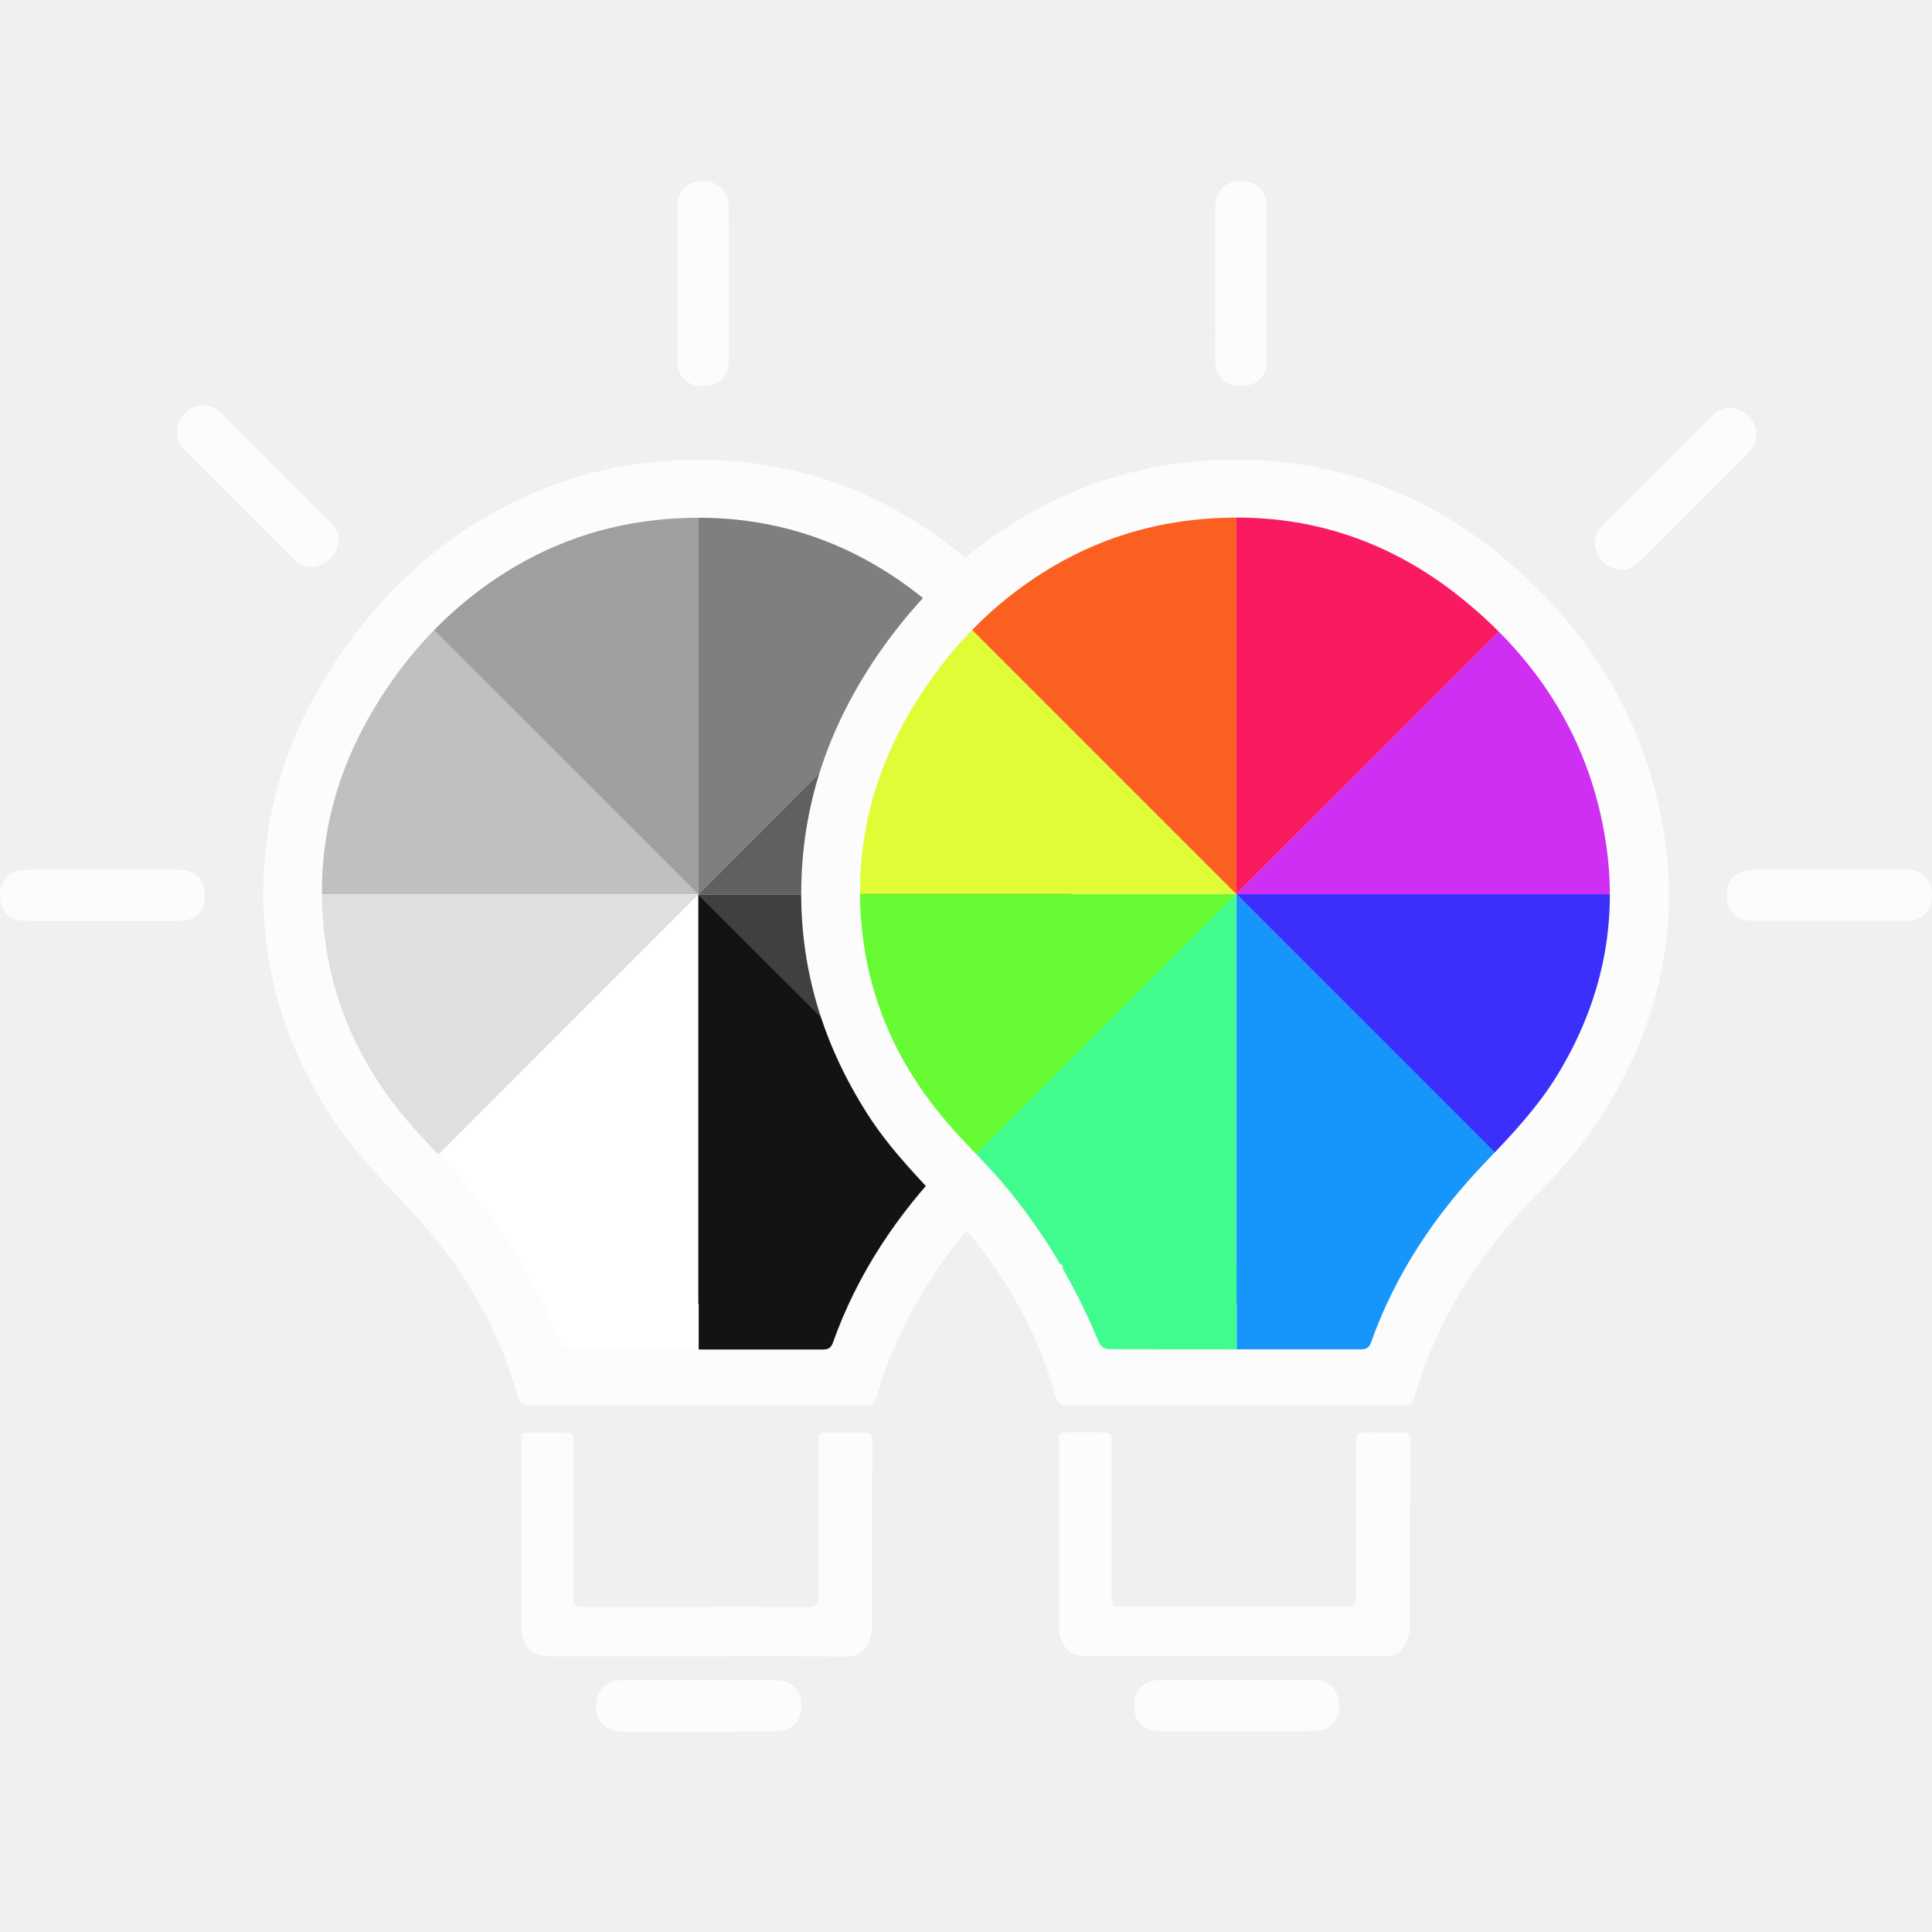
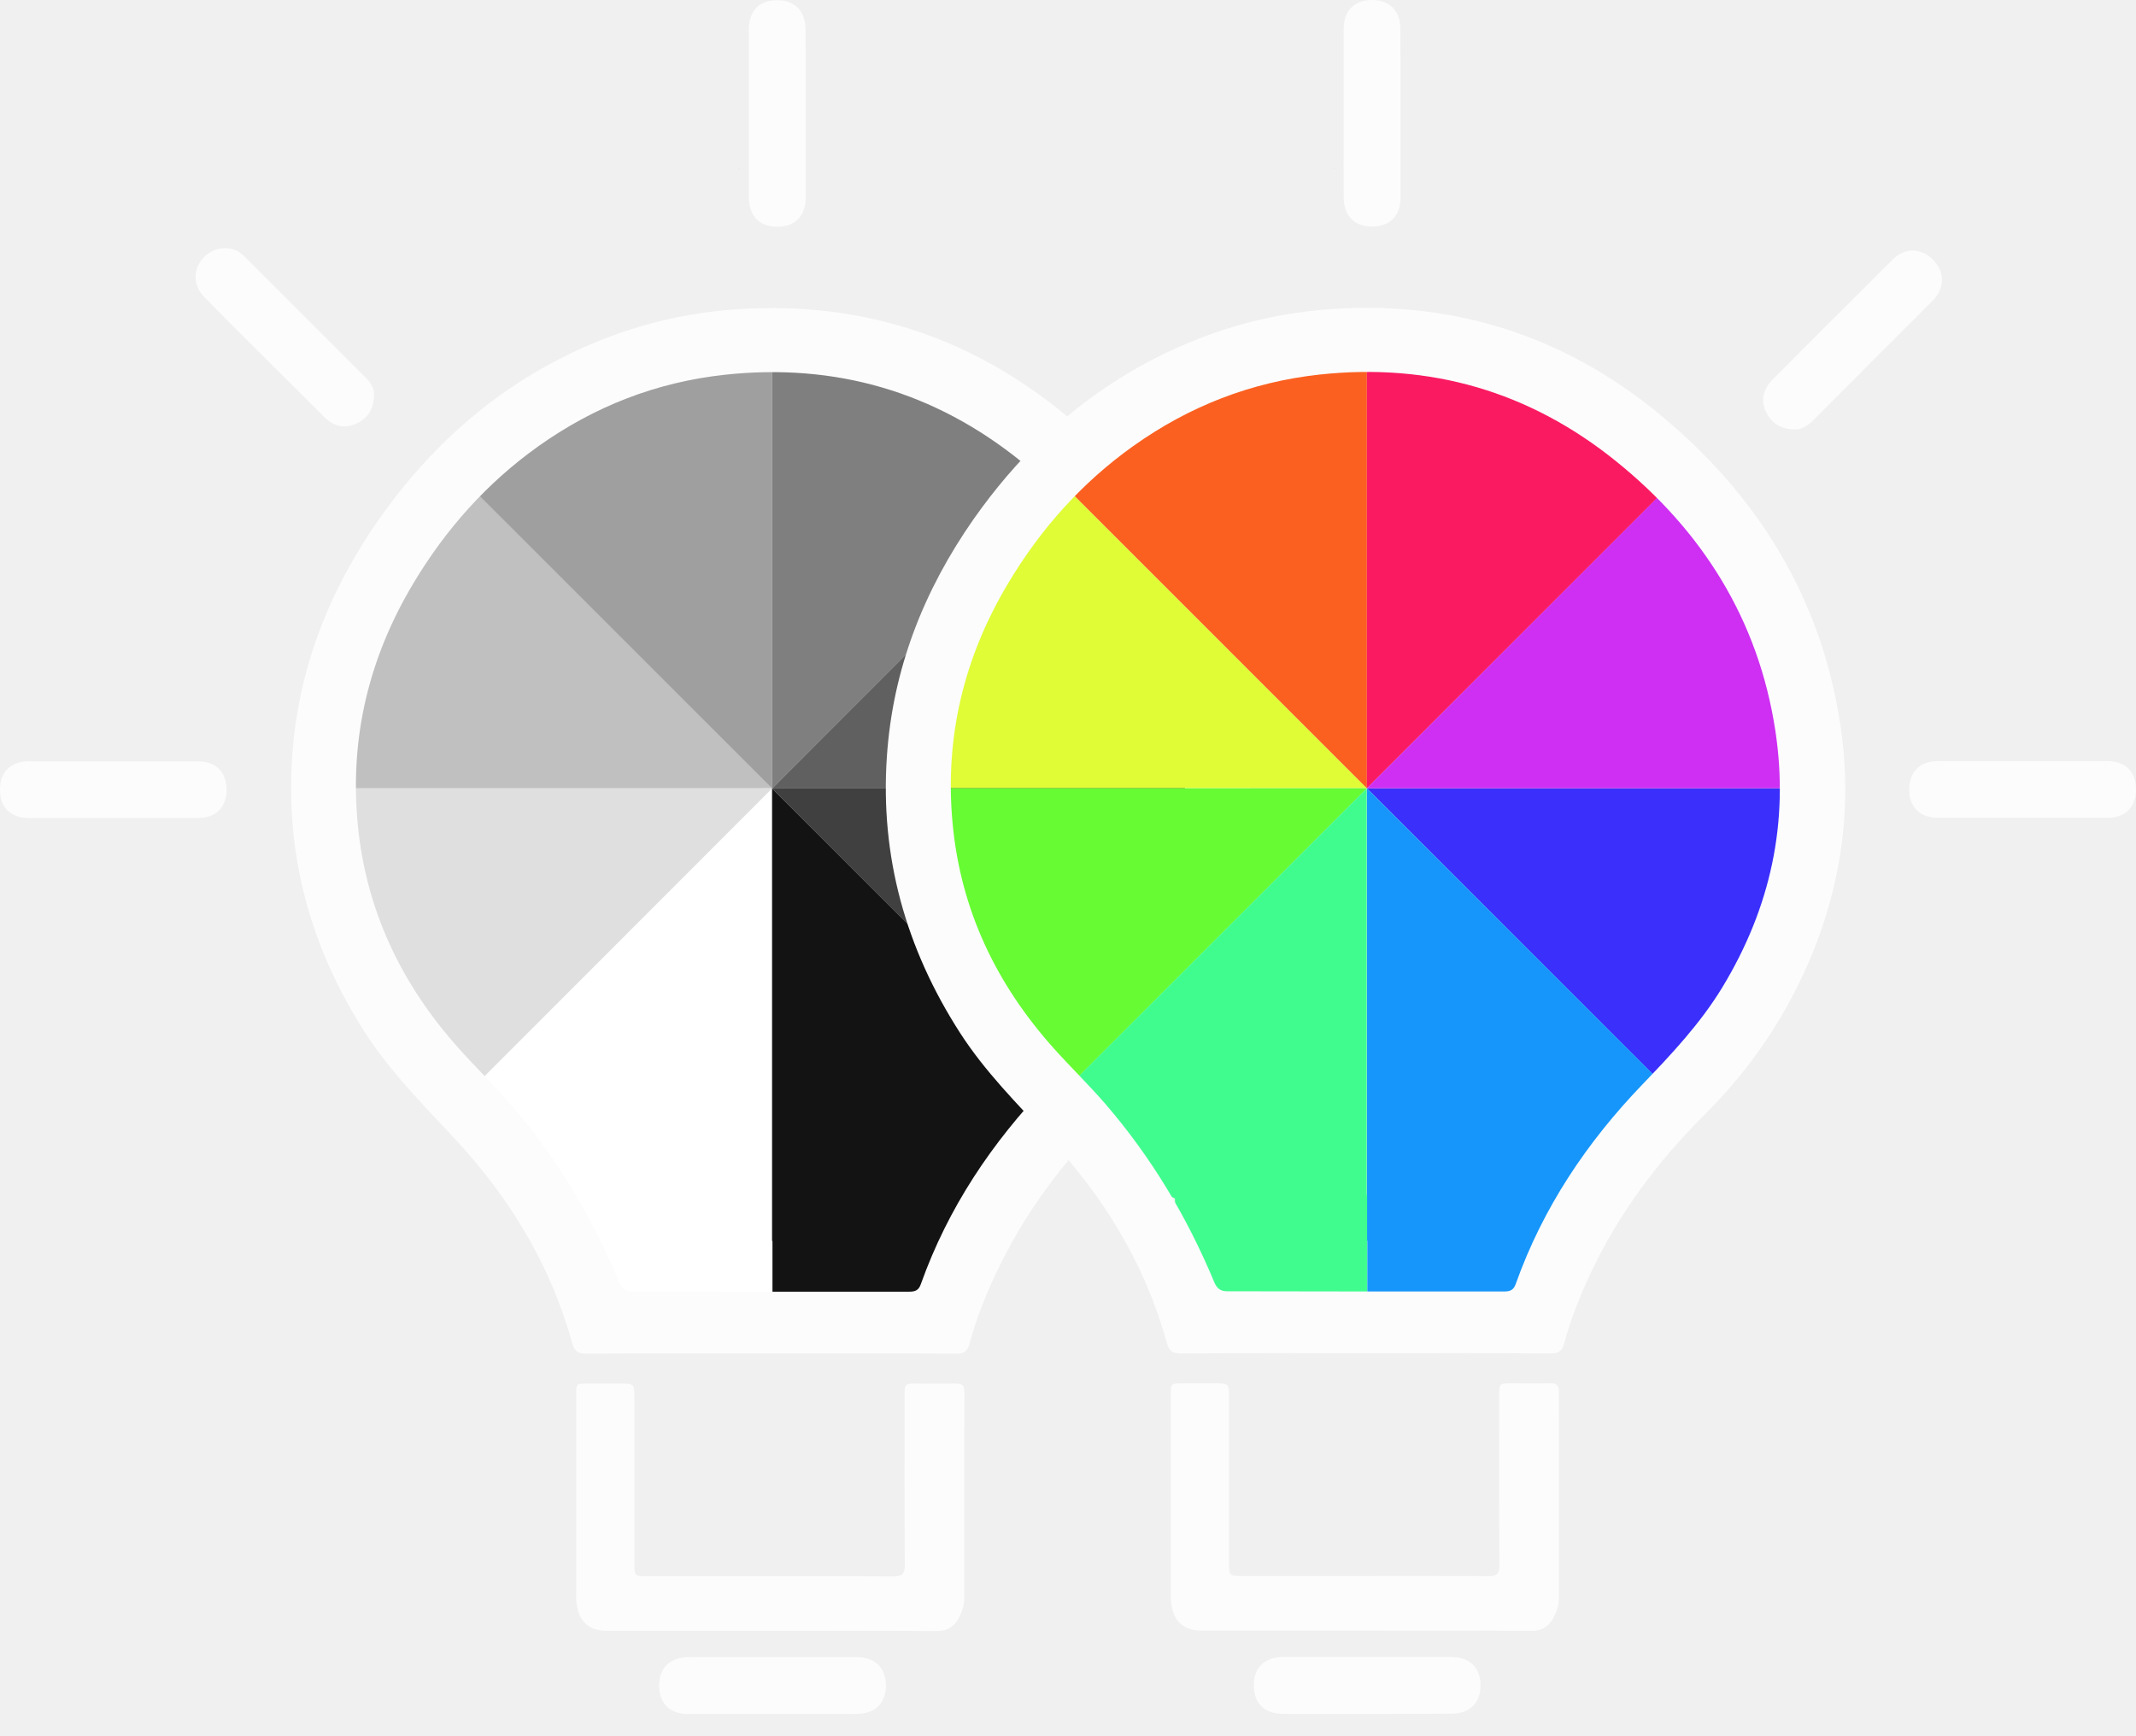
- <svg xmlns="http://www.w3.org/2000/svg" width="64" height="64" viewBox="0 0 64 64" fill="none">
+ <svg xmlns="http://www.w3.org/2000/svg" width="64" height="52" viewBox="0 0 64 52" fill="none">
  <g clip-path="url(#clip0_6370_13841)">
-     <path d="M23.5 29L14 38C20.5 48 18 44.5 23.5 45V29Z" fill="white" />
-     <path d="M22.172 11.055C22.154 11.061 22.137 11.061 22.119 11.067C22.137 11.067 22.154 11.061 22.172 11.055Z" fill="#12A71E" />
-     <path d="M22.443 11.002C22.408 11.008 22.372 11.014 22.331 11.026C22.366 11.014 22.408 11.008 22.443 11.002Z" fill="#12A71E" />
-     <path d="M26.35 18.904C26.344 18.904 26.344 18.904 26.338 18.898C26.338 18.898 26.344 18.904 26.35 18.904Z" fill="#0043FF" />
-     <path d="M23.074 54.869C21.453 54.869 19.833 54.869 18.219 54.869C17.635 54.869 17.335 54.592 17.27 54.009C17.258 53.92 17.264 53.838 17.264 53.749C17.264 51.764 17.264 49.784 17.264 47.798C17.264 47.457 17.264 47.457 17.612 47.457C17.924 47.457 18.236 47.457 18.549 47.457C19.008 47.457 19.008 47.457 19.008 47.904C19.008 49.436 19.008 50.968 19.008 52.5C19.008 52.606 19.008 52.706 19.008 52.812C19.008 53.231 19.008 53.231 19.415 53.231C20.405 53.231 21.389 53.231 22.378 53.231C23.84 53.231 25.307 53.225 26.768 53.237C27.027 53.237 27.11 53.166 27.11 52.901C27.098 51.21 27.104 49.525 27.104 47.834C27.104 47.457 27.104 47.457 27.475 47.457C27.864 47.457 28.253 47.462 28.642 47.457C28.836 47.451 28.895 47.527 28.895 47.716C28.889 49.778 28.889 51.84 28.889 53.897C28.889 54.109 28.824 54.303 28.724 54.492C28.583 54.745 28.383 54.875 28.076 54.875C26.397 54.863 24.735 54.869 23.074 54.869Z" fill="#FCFCFC" />
-     <path d="M23.144 57.361C22.308 57.361 21.465 57.361 20.628 57.361C20.069 57.361 19.75 57.049 19.75 56.501C19.75 55.977 20.075 55.664 20.622 55.658C22.308 55.658 23.993 55.658 25.678 55.658C26.22 55.658 26.538 55.977 26.544 56.501C26.544 57.031 26.226 57.349 25.69 57.355C24.835 57.361 23.987 57.361 23.144 57.361Z" fill="#FCFCFC" />
-     <path d="M23.133 29.627L13.546 20.035C10.895 22.686 9.563 26.151 9.54 29.621H23.133V29.627Z" fill="#C0C0C0" />
-     <path d="M23.133 29.627V16.064C19.385 16.064 15.991 17.572 13.517 20.011L23.133 29.627Z" fill="#9F9F9F" />
-     <path d="M23.133 29.627H9.575C9.575 33.375 11.084 36.768 13.523 39.243L23.133 29.627Z" fill="#DFDFDF" />
-     <path d="M23.133 29.627L32.719 39.214C35.371 36.562 36.702 33.098 36.726 29.627H23.133Z" fill="#404040" />
-     <path d="M23.133 29.627V43.185C26.88 43.185 30.274 41.676 32.749 39.237L23.133 29.627Z" fill="#131313" />
-     <path d="M23.133 29.627L32.719 20.041C30.068 17.389 26.603 16.058 23.133 16.034V29.627Z" fill="#7F7F7F" />
-     <path d="M23.133 29.627H36.691C36.691 25.88 35.182 22.486 32.743 20.011L23.133 29.627Z" fill="#606060" />
-     <path d="M28.901 41.812H23.145V45.394H28.901V41.812Z" fill="#131313" />
-     <path d="M23.091 46.555C21.247 46.555 19.402 46.549 17.558 46.561C17.317 46.561 17.21 46.49 17.146 46.255C16.498 43.892 15.254 41.865 13.593 40.086C12.662 39.084 11.696 38.118 10.947 36.957C9.321 34.429 8.549 31.672 8.755 28.667C8.932 26.057 9.857 23.7 11.354 21.561C12.603 19.782 14.129 18.291 16.003 17.177C17.788 16.123 19.709 15.475 21.777 15.292C25.607 14.956 29.024 16.022 31.964 18.468C34.828 20.848 36.707 23.865 37.303 27.589C37.703 30.081 37.379 32.508 36.377 34.83C35.635 36.556 34.592 38.077 33.266 39.396C31.846 40.81 30.668 42.384 29.82 44.204C29.507 44.87 29.236 45.559 29.048 46.266C28.983 46.502 28.877 46.561 28.647 46.561C26.797 46.549 24.941 46.555 23.091 46.555ZM23.091 44.705C24.476 44.705 25.86 44.705 27.245 44.705C27.422 44.705 27.528 44.664 27.592 44.475C28.405 42.195 29.719 40.233 31.393 38.495C32.265 37.587 33.119 36.68 33.779 35.596C35.223 33.215 35.788 30.652 35.37 27.901C34.863 24.578 33.184 21.909 30.591 19.823C28.005 17.737 25.029 16.871 21.712 17.23C19.662 17.454 17.806 18.179 16.126 19.375C14.589 20.471 13.357 21.856 12.391 23.47C11.059 25.691 10.476 28.089 10.717 30.676C10.959 33.269 12.025 35.496 13.752 37.422C14.253 37.982 14.795 38.507 15.29 39.078C16.669 40.675 17.741 42.466 18.554 44.416C18.636 44.623 18.748 44.705 18.978 44.699C20.357 44.699 21.724 44.705 23.091 44.705Z" fill="#FCFCFC" />
-     <path d="M11.207 17.82C11.207 18.279 11.001 18.544 10.665 18.697C10.311 18.857 9.987 18.768 9.716 18.497C8.962 17.743 8.208 16.995 7.453 16.241C7.006 15.793 6.558 15.351 6.116 14.897C5.845 14.62 5.792 14.249 5.945 13.943C6.116 13.595 6.458 13.406 6.835 13.442C7.047 13.459 7.212 13.566 7.353 13.713C8.549 14.903 9.74 16.099 10.936 17.295C11.101 17.448 11.213 17.637 11.207 17.82Z" fill="#FCFCFC" />
-     <path d="M24.14 9.423C24.14 10.254 24.14 11.085 24.14 11.916C24.14 12.475 23.828 12.794 23.28 12.794C22.756 12.794 22.443 12.47 22.438 11.928C22.438 10.242 22.438 8.557 22.438 6.872C22.438 6.33 22.756 6.006 23.28 6.006C23.81 6.006 24.128 6.324 24.134 6.86C24.146 7.715 24.14 8.569 24.14 9.423Z" fill="#FCFCFC" />
-     <path d="M3.388 30.511C2.551 30.511 1.709 30.511 0.872 30.511C0.312 30.511 -0.006 30.193 8.04087e-05 29.651C8.04087e-05 29.126 0.324 28.814 0.872 28.814C2.557 28.814 4.242 28.814 5.928 28.814C6.47 28.814 6.788 29.132 6.788 29.663C6.788 30.193 6.47 30.511 5.928 30.511C5.079 30.511 4.231 30.511 3.388 30.511Z" fill="#FCFCFC" />
-     <path d="M39.996 11.05C39.978 11.055 39.961 11.055 39.943 11.061C39.961 11.061 39.978 11.055 39.996 11.05Z" fill="#12A71E" />
-     <path d="M40.267 10.996C40.231 11.002 40.196 11.008 40.155 11.02C40.19 11.008 40.231 11.002 40.267 10.996Z" fill="#12A71E" />
-     <path d="M44.173 18.898C44.167 18.898 44.167 18.898 44.162 18.892C44.162 18.892 44.167 18.898 44.173 18.898Z" fill="#0043FF" />
-     <path d="M40.891 54.863C39.271 54.863 37.651 54.863 36.036 54.863C35.453 54.863 35.152 54.586 35.087 54.003C35.076 53.914 35.082 53.832 35.082 53.743C35.082 51.758 35.082 49.778 35.082 47.792C35.082 47.451 35.082 47.451 35.429 47.451C35.742 47.451 36.054 47.451 36.366 47.451C36.826 47.451 36.826 47.451 36.826 47.898C36.826 49.431 36.826 50.962 36.826 52.494C36.826 52.6 36.826 52.701 36.826 52.807C36.826 53.225 36.826 53.225 37.232 53.225C38.222 53.225 39.206 53.225 40.196 53.225C41.657 53.225 43.124 53.219 44.586 53.231C44.845 53.231 44.927 53.16 44.927 52.895C44.915 51.204 44.921 49.519 44.921 47.828C44.921 47.451 44.921 47.451 45.292 47.451C45.681 47.451 46.07 47.457 46.459 47.451C46.654 47.445 46.712 47.522 46.712 47.71C46.707 49.772 46.707 51.834 46.707 53.891C46.707 54.103 46.642 54.297 46.542 54.486C46.4 54.739 46.2 54.869 45.894 54.869C44.22 54.857 42.559 54.863 40.891 54.863Z" fill="#FCFCFC" />
-     <path d="M40.962 57.355C40.125 57.355 39.282 57.355 38.446 57.355C37.886 57.355 37.568 57.043 37.568 56.495C37.568 55.971 37.892 55.658 38.44 55.653C40.125 55.653 41.81 55.653 43.495 55.653C44.037 55.653 44.355 55.971 44.361 56.495C44.361 57.025 44.043 57.344 43.507 57.349C42.659 57.355 41.81 57.355 40.962 57.355Z" fill="#FCFCFC" />
-     <path d="M40.956 29.621L31.364 20.029C28.713 22.68 27.381 26.145 27.357 29.616H40.956V29.621Z" fill="#E0FC36" />
-     <path d="M40.956 29.621V16.058C37.209 16.058 33.815 17.566 31.34 20.006L40.956 29.621Z" fill="#FB6020" />
-     <path d="M40.956 29.621H27.393C27.393 33.369 28.901 36.763 31.34 39.237L40.956 29.621Z" fill="#66FB33" />
-     <path d="M40.956 29.621L50.542 39.208C53.194 36.556 54.526 33.092 54.549 29.621H40.956Z" fill="#3A2FFB" />
-     <path d="M40.956 29.621V43.179C44.703 43.179 48.097 41.671 50.572 39.231L40.956 29.621Z" fill="#1696FB" />
-     <path d="M40.956 29.621L50.542 20.035C47.891 17.384 44.426 16.052 40.956 16.028V29.621Z" fill="#FA1A62" />
-     <path d="M40.956 29.621H54.514C54.514 25.874 53.005 22.48 50.566 20.006L40.956 29.621Z" fill="#CE2FF2" />
-     <path d="M46.725 41.806H40.968V45.389H46.725V41.806Z" fill="#1696FB" />
-     <path d="M40.962 41.806H35.206V45.389H40.962V41.806Z" fill="#40FC8F" />
-     <path d="M40.956 29.621L31.364 39.208C34.015 41.859 37.48 43.191 40.95 43.214V29.621H40.956Z" fill="#40FC8F" />
-     <path d="M40.909 46.549C39.065 46.549 37.221 46.543 35.377 46.555C35.135 46.555 35.029 46.484 34.964 46.249C34.316 43.886 33.073 41.859 31.411 40.08C30.48 39.078 29.514 38.112 28.766 36.951C27.139 34.423 26.367 31.666 26.574 28.661C26.75 26.051 27.676 23.694 29.172 21.555C30.421 19.776 31.947 18.285 33.821 17.171C35.606 16.117 37.527 15.469 39.595 15.286C43.425 14.95 46.843 16.017 49.783 18.462C52.646 20.842 54.526 23.859 55.121 27.583C55.522 30.075 55.197 32.502 54.196 34.824C53.453 36.55 52.41 38.071 51.085 39.39C49.665 40.804 48.486 42.378 47.638 44.198C47.326 44.864 47.055 45.553 46.866 46.261C46.801 46.496 46.695 46.555 46.465 46.555C44.615 46.543 42.765 46.549 40.909 46.549ZM40.915 44.699C42.3 44.699 43.684 44.699 45.069 44.699C45.246 44.699 45.352 44.658 45.417 44.469C46.23 42.189 47.544 40.227 49.217 38.489C50.089 37.581 50.943 36.674 51.603 35.59C53.047 33.21 53.612 30.646 53.194 27.895C52.687 24.572 51.008 21.903 48.416 19.817C45.829 17.731 42.854 16.865 39.536 17.224C37.486 17.448 35.63 18.173 33.951 19.369C32.413 20.465 31.181 21.85 30.215 23.464C28.884 25.685 28.3 28.084 28.542 30.67C28.783 33.263 29.85 35.49 31.576 37.416C32.077 37.976 32.619 38.501 33.114 39.072C34.493 40.669 35.565 42.46 36.378 44.41C36.461 44.617 36.573 44.699 36.802 44.693C38.181 44.693 39.548 44.699 40.915 44.699Z" fill="#FCFCFC" />
-     <path d="M53.777 18.868C53.324 18.862 53.064 18.656 52.911 18.332C52.764 18.026 52.817 17.725 53.035 17.454C53.047 17.442 53.059 17.425 53.07 17.413C54.29 16.193 55.504 14.974 56.729 13.76C57.095 13.4 57.578 13.436 57.931 13.795C58.255 14.131 58.273 14.585 57.967 14.944C57.943 14.968 57.919 14.997 57.896 15.021C56.718 16.205 55.533 17.384 54.355 18.568C54.172 18.75 53.972 18.88 53.777 18.868Z" fill="#FCFCFC" />
-     <path d="M41.964 9.417C41.964 10.248 41.964 11.079 41.964 11.91C41.964 12.47 41.651 12.788 41.103 12.788C40.579 12.788 40.267 12.464 40.261 11.921C40.261 10.236 40.261 8.551 40.261 6.866C40.261 6.324 40.579 6 41.103 6C41.634 6 41.952 6.318 41.958 6.854C41.964 7.709 41.964 8.563 41.964 9.417Z" fill="#FCFCFC" />
-     <path d="M60.606 30.505C59.758 30.505 58.909 30.505 58.067 30.505C57.525 30.505 57.206 30.187 57.206 29.657C57.206 29.126 57.525 28.808 58.067 28.808C59.764 28.808 61.455 28.808 63.152 28.808C63.688 28.808 64.006 29.132 64 29.669C64 30.181 63.676 30.505 63.157 30.505C62.303 30.505 61.455 30.505 60.606 30.505Z" fill="#FCFCFC" />
+     <path d="M23.5 23L14 32C20.5 42 18 38.5 23.5 39V23Z" fill="white" />
+     <path d="M22.172 5.055C22.154 5.061 22.137 5.061 22.119 5.067C22.137 5.067 22.154 5.061 22.172 5.055Z" fill="#12A71E" />
+     <path d="M22.443 5.002C22.408 5.008 22.372 5.014 22.331 5.026C22.366 5.014 22.408 5.008 22.443 5.002Z" fill="#12A71E" />
+     <path d="M26.35 12.904C26.344 12.904 26.344 12.904 26.338 12.898C26.338 12.898 26.344 12.904 26.35 12.904Z" fill="#0043FF" />
+     <path d="M23.074 48.869C21.453 48.869 19.833 48.869 18.219 48.869C17.635 48.869 17.335 48.592 17.27 48.009C17.258 47.92 17.264 47.838 17.264 47.749C17.264 45.764 17.264 43.784 17.264 41.798C17.264 41.457 17.264 41.457 17.612 41.457C17.924 41.457 18.236 41.457 18.549 41.457C19.008 41.457 19.008 41.457 19.008 41.904C19.008 43.436 19.008 44.968 19.008 46.5C19.008 46.606 19.008 46.706 19.008 46.812C19.008 47.231 19.008 47.231 19.415 47.231C20.405 47.231 21.389 47.231 22.378 47.231C23.84 47.231 25.307 47.225 26.768 47.237C27.027 47.237 27.11 47.166 27.11 46.901C27.098 45.21 27.104 43.525 27.104 41.834C27.104 41.457 27.104 41.457 27.475 41.457C27.864 41.457 28.253 41.462 28.642 41.457C28.836 41.451 28.895 41.527 28.895 41.716C28.889 43.778 28.889 45.84 28.889 47.897C28.889 48.109 28.824 48.303 28.724 48.492C28.583 48.745 28.383 48.875 28.076 48.875C26.397 48.863 24.735 48.869 23.074 48.869Z" fill="#FCFCFC" />
+     <path d="M23.144 51.361C22.308 51.361 21.465 51.361 20.628 51.361C20.069 51.361 19.75 51.049 19.75 50.501C19.75 49.977 20.075 49.664 20.622 49.658C22.308 49.658 23.993 49.658 25.678 49.658C26.22 49.658 26.538 49.977 26.544 50.501C26.544 51.031 26.226 51.349 25.69 51.355C24.835 51.361 23.987 51.361 23.144 51.361Z" fill="#FCFCFC" />
+     <path d="M23.133 23.627L13.546 14.035C10.895 16.686 9.563 20.151 9.54 23.621H23.133V23.627Z" fill="#C0C0C0" />
+     <path d="M23.133 23.627V10.064C19.385 10.064 15.991 11.572 13.517 14.011L23.133 23.627Z" fill="#9F9F9F" />
+     <path d="M23.133 23.627H9.575C9.575 27.375 11.084 30.768 13.523 33.243L23.133 23.627Z" fill="#DFDFDF" />
+     <path d="M23.133 23.627L32.719 33.214C35.371 30.562 36.702 27.098 36.726 23.627H23.133Z" fill="#404040" />
+     <path d="M23.133 23.627V37.185C26.88 37.185 30.274 35.676 32.749 33.237L23.133 23.627Z" fill="#131313" />
+     <path d="M23.133 23.627L32.719 14.041C30.068 11.389 26.603 10.058 23.133 10.034V23.627Z" fill="#7F7F7F" />
+     <path d="M23.133 23.627H36.691C36.691 19.88 35.182 16.486 32.743 14.011L23.133 23.627Z" fill="#606060" />
+     <path d="M28.901 35.812H23.145V39.394H28.901V35.812Z" fill="#131313" />
+     <path d="M23.091 40.555C21.247 40.555 19.402 40.549 17.558 40.561C17.317 40.561 17.21 40.49 17.146 40.255C16.498 37.892 15.254 35.865 13.593 34.086C12.662 33.084 11.696 32.118 10.947 30.957C9.321 28.429 8.549 25.672 8.755 22.667C8.932 20.057 9.857 17.7 11.354 15.561C12.603 13.782 14.129 12.291 16.003 11.177C17.788 10.123 19.709 9.474 21.777 9.292C25.607 8.956 29.024 10.022 31.964 12.468C34.828 14.848 36.707 17.865 37.303 21.589C37.703 24.081 37.379 26.509 36.377 28.83C35.635 30.556 34.592 32.077 33.266 33.396C31.846 34.81 30.668 36.384 29.82 38.204C29.507 38.87 29.236 39.559 29.048 40.266C28.983 40.502 28.877 40.561 28.647 40.561C26.797 40.549 24.941 40.555 23.091 40.555ZM23.091 38.705C24.476 38.705 25.86 38.705 27.245 38.705C27.422 38.705 27.528 38.664 27.592 38.475C28.405 36.195 29.719 34.233 31.393 32.495C32.265 31.587 33.119 30.68 33.779 29.596C35.223 27.215 35.788 24.652 35.37 21.901C34.863 18.578 33.184 15.909 30.591 13.823C28.005 11.737 25.029 10.871 21.712 11.23C19.662 11.454 17.806 12.179 16.126 13.375C14.589 14.471 13.357 15.856 12.391 17.47C11.059 19.691 10.476 22.089 10.717 24.676C10.959 27.268 12.025 29.496 13.752 31.422C14.253 31.982 14.795 32.507 15.29 33.078C16.669 34.675 17.741 36.466 18.554 38.416C18.636 38.623 18.748 38.705 18.978 38.699C20.357 38.699 21.724 38.705 23.091 38.705Z" fill="#FCFCFC" />
+     <path d="M11.207 11.819C11.207 12.279 11.001 12.544 10.665 12.697C10.311 12.857 9.987 12.768 9.716 12.497C8.962 11.743 8.208 10.995 7.453 10.241C7.006 9.793 6.558 9.351 6.116 8.897C5.845 8.62 5.792 8.249 5.945 7.943C6.116 7.595 6.458 7.406 6.835 7.442C7.047 7.459 7.212 7.565 7.353 7.713C8.549 8.903 9.74 10.099 10.936 11.295C11.101 11.448 11.213 11.637 11.207 11.819Z" fill="#FCFCFC" />
+     <path d="M24.14 3.423C24.14 4.254 24.14 5.085 24.14 5.916C24.14 6.475 23.828 6.794 23.28 6.794C22.756 6.794 22.443 6.47 22.438 5.927C22.438 4.242 22.438 2.557 22.438 0.872C22.438 0.33 22.756 0.006 23.28 0.006C23.81 0.006 24.128 0.324 24.134 0.86C24.146 1.715 24.14 2.569 24.14 3.423Z" fill="#FCFCFC" />
+     <path d="M3.388 24.511C2.551 24.511 1.709 24.511 0.872 24.511C0.312 24.511 -0.006 24.193 8.04087e-05 23.651C8.04087e-05 23.126 0.324 22.814 0.872 22.814C2.557 22.814 4.242 22.814 5.928 22.814C6.47 22.814 6.788 23.132 6.788 23.663C6.788 24.193 6.47 24.511 5.928 24.511C5.079 24.511 4.231 24.511 3.388 24.511Z" fill="#FCFCFC" />
+     <path d="M39.996 5.05C39.978 5.055 39.961 5.055 39.943 5.061C39.961 5.061 39.978 5.055 39.996 5.05Z" fill="#12A71E" />
+     <path d="M40.267 4.996C40.231 5.002 40.196 5.008 40.155 5.02C40.19 5.008 40.231 5.002 40.267 4.996Z" fill="#12A71E" />
+     <path d="M44.173 12.898C44.167 12.898 44.167 12.898 44.162 12.892C44.162 12.892 44.167 12.898 44.173 12.898Z" fill="#0043FF" />
+     <path d="M40.891 48.863C39.271 48.863 37.651 48.863 36.036 48.863C35.453 48.863 35.152 48.586 35.087 48.003C35.076 47.914 35.082 47.832 35.082 47.743C35.082 45.758 35.082 43.778 35.082 41.792C35.082 41.451 35.082 41.451 35.429 41.451C35.742 41.451 36.054 41.451 36.366 41.451C36.826 41.451 36.826 41.451 36.826 41.898C36.826 43.431 36.826 44.962 36.826 46.494C36.826 46.6 36.826 46.701 36.826 46.807C36.826 47.225 36.826 47.225 37.232 47.225C38.222 47.225 39.206 47.225 40.196 47.225C41.657 47.225 43.124 47.219 44.586 47.231C44.845 47.231 44.927 47.16 44.927 46.895C44.915 45.204 44.921 43.519 44.921 41.828C44.921 41.451 44.921 41.451 45.292 41.451C45.681 41.451 46.07 41.457 46.459 41.451C46.654 41.445 46.712 41.522 46.712 41.71C46.707 43.772 46.707 45.834 46.707 47.891C46.707 48.103 46.642 48.297 46.542 48.486C46.4 48.739 46.2 48.869 45.894 48.869C44.22 48.857 42.559 48.863 40.891 48.863Z" fill="#FCFCFC" />
+     <path d="M40.962 51.355C40.125 51.355 39.282 51.355 38.446 51.355C37.886 51.355 37.568 51.043 37.568 50.495C37.568 49.971 37.892 49.658 38.44 49.653C40.125 49.653 41.81 49.653 43.495 49.653C44.037 49.653 44.355 49.971 44.361 50.495C44.361 51.025 44.043 51.344 43.507 51.349C42.659 51.355 41.81 51.355 40.962 51.355Z" fill="#FCFCFC" />
+     <path d="M40.956 23.621L31.364 14.029C28.713 16.68 27.381 20.145 27.357 23.616H40.956V23.621Z" fill="#E0FC36" />
+     <path d="M40.956 23.621V10.058C37.209 10.058 33.815 11.566 31.34 14.005L40.956 23.621Z" fill="#FB6020" />
+     <path d="M40.956 23.621H27.393C27.393 27.369 28.901 30.762 31.34 33.237L40.956 23.621Z" fill="#66FB33" />
+     <path d="M40.956 23.621L50.542 33.208C53.194 30.556 54.526 27.092 54.549 23.621H40.956Z" fill="#3A2FFB" />
+     <path d="M40.956 23.621V37.179C44.703 37.179 48.097 35.671 50.572 33.231L40.956 23.621Z" fill="#1696FB" />
+     <path d="M40.956 23.621L50.542 14.035C47.891 11.383 44.426 10.052 40.956 10.028V23.621Z" fill="#FA1A62" />
+     <path d="M40.956 23.621H54.514C54.514 19.874 53.005 16.48 50.566 14.005L40.956 23.621Z" fill="#CE2FF2" />
+     <path d="M46.725 35.806H40.968V39.389H46.725V35.806Z" fill="#1696FB" />
+     <path d="M40.962 35.806H35.206V39.389H40.962V35.806Z" fill="#40FC8F" />
+     <path d="M40.956 23.621L31.364 33.208C34.015 35.859 37.48 37.191 40.95 37.214V23.621H40.956Z" fill="#40FC8F" />
+     <path d="M40.909 40.549C39.065 40.549 37.221 40.543 35.377 40.555C35.135 40.555 35.029 40.484 34.964 40.249C34.316 37.886 33.073 35.859 31.411 34.08C30.48 33.078 29.514 32.112 28.766 30.951C27.139 28.423 26.367 25.666 26.574 22.661C26.75 20.051 27.676 17.694 29.172 15.555C30.421 13.776 31.947 12.285 33.821 11.171C35.606 10.117 37.527 9.469 39.595 9.286C43.425 8.95 46.843 10.017 49.783 12.462C52.646 14.842 54.526 17.859 55.121 21.583C55.522 24.075 55.197 26.503 54.196 28.824C53.453 30.55 52.41 32.071 51.085 33.39C49.665 34.804 48.486 36.378 47.638 38.198C47.326 38.864 47.055 39.553 46.866 40.261C46.801 40.496 46.695 40.555 46.465 40.555C44.615 40.543 42.765 40.549 40.909 40.549ZM40.915 38.699C42.3 38.699 43.684 38.699 45.069 38.699C45.246 38.699 45.352 38.658 45.417 38.469C46.23 36.189 47.544 34.227 49.217 32.489C50.089 31.581 50.943 30.674 51.603 29.59C53.047 27.21 53.612 24.646 53.194 21.895C52.687 18.572 51.008 15.903 48.416 13.817C45.829 11.731 42.854 10.865 39.536 11.224C37.486 11.448 35.63 12.173 33.951 13.369C32.413 14.465 31.181 15.85 30.215 17.464C28.884 19.685 28.3 22.084 28.542 24.67C28.783 27.263 29.85 29.49 31.576 31.416C32.077 31.976 32.619 32.501 33.114 33.072C34.493 34.669 35.565 36.46 36.378 38.41C36.461 38.617 36.573 38.699 36.802 38.693C38.181 38.693 39.548 38.699 40.915 38.699Z" fill="#FCFCFC" />
+     <path d="M53.777 12.868C53.324 12.862 53.064 12.656 52.911 12.332C52.764 12.026 52.817 11.725 53.035 11.454C53.047 11.442 53.059 11.425 53.07 11.413C54.29 10.193 55.504 8.974 56.729 7.76C57.095 7.4 57.578 7.436 57.931 7.795C58.255 8.131 58.273 8.585 57.967 8.944C57.943 8.968 57.919 8.997 57.896 9.021C56.718 10.205 55.533 11.383 54.355 12.568C54.172 12.75 53.972 12.88 53.777 12.868Z" fill="#FCFCFC" />
+     <path d="M41.964 3.417C41.964 4.248 41.964 5.079 41.964 5.91C41.964 6.47 41.651 6.788 41.103 6.788C40.579 6.788 40.267 6.464 40.261 5.922C40.261 4.236 40.261 2.551 40.261 0.866C40.261 0.324 40.579 0 41.103 0C41.634 0 41.952 0.318 41.958 0.854C41.964 1.709 41.964 2.563 41.964 3.417Z" fill="#FCFCFC" />
+     <path d="M60.606 24.505C59.758 24.505 58.909 24.505 58.067 24.505C57.525 24.505 57.206 24.187 57.206 23.657C57.206 23.126 57.525 22.808 58.067 22.808C59.764 22.808 61.455 22.808 63.152 22.808C63.688 22.808 64.006 23.132 64 23.669C64 24.181 63.676 24.505 63.157 24.505C62.303 24.505 61.455 24.505 60.606 24.505Z" fill="#FCFCFC" />
  </g>
  <defs>
    <clipPath id="clip0_6370_13841">
-       <rect width="64" height="64" fill="white" />
+       <rect width="64" height="52" fill="white" />
    </clipPath>
  </defs>
</svg>
